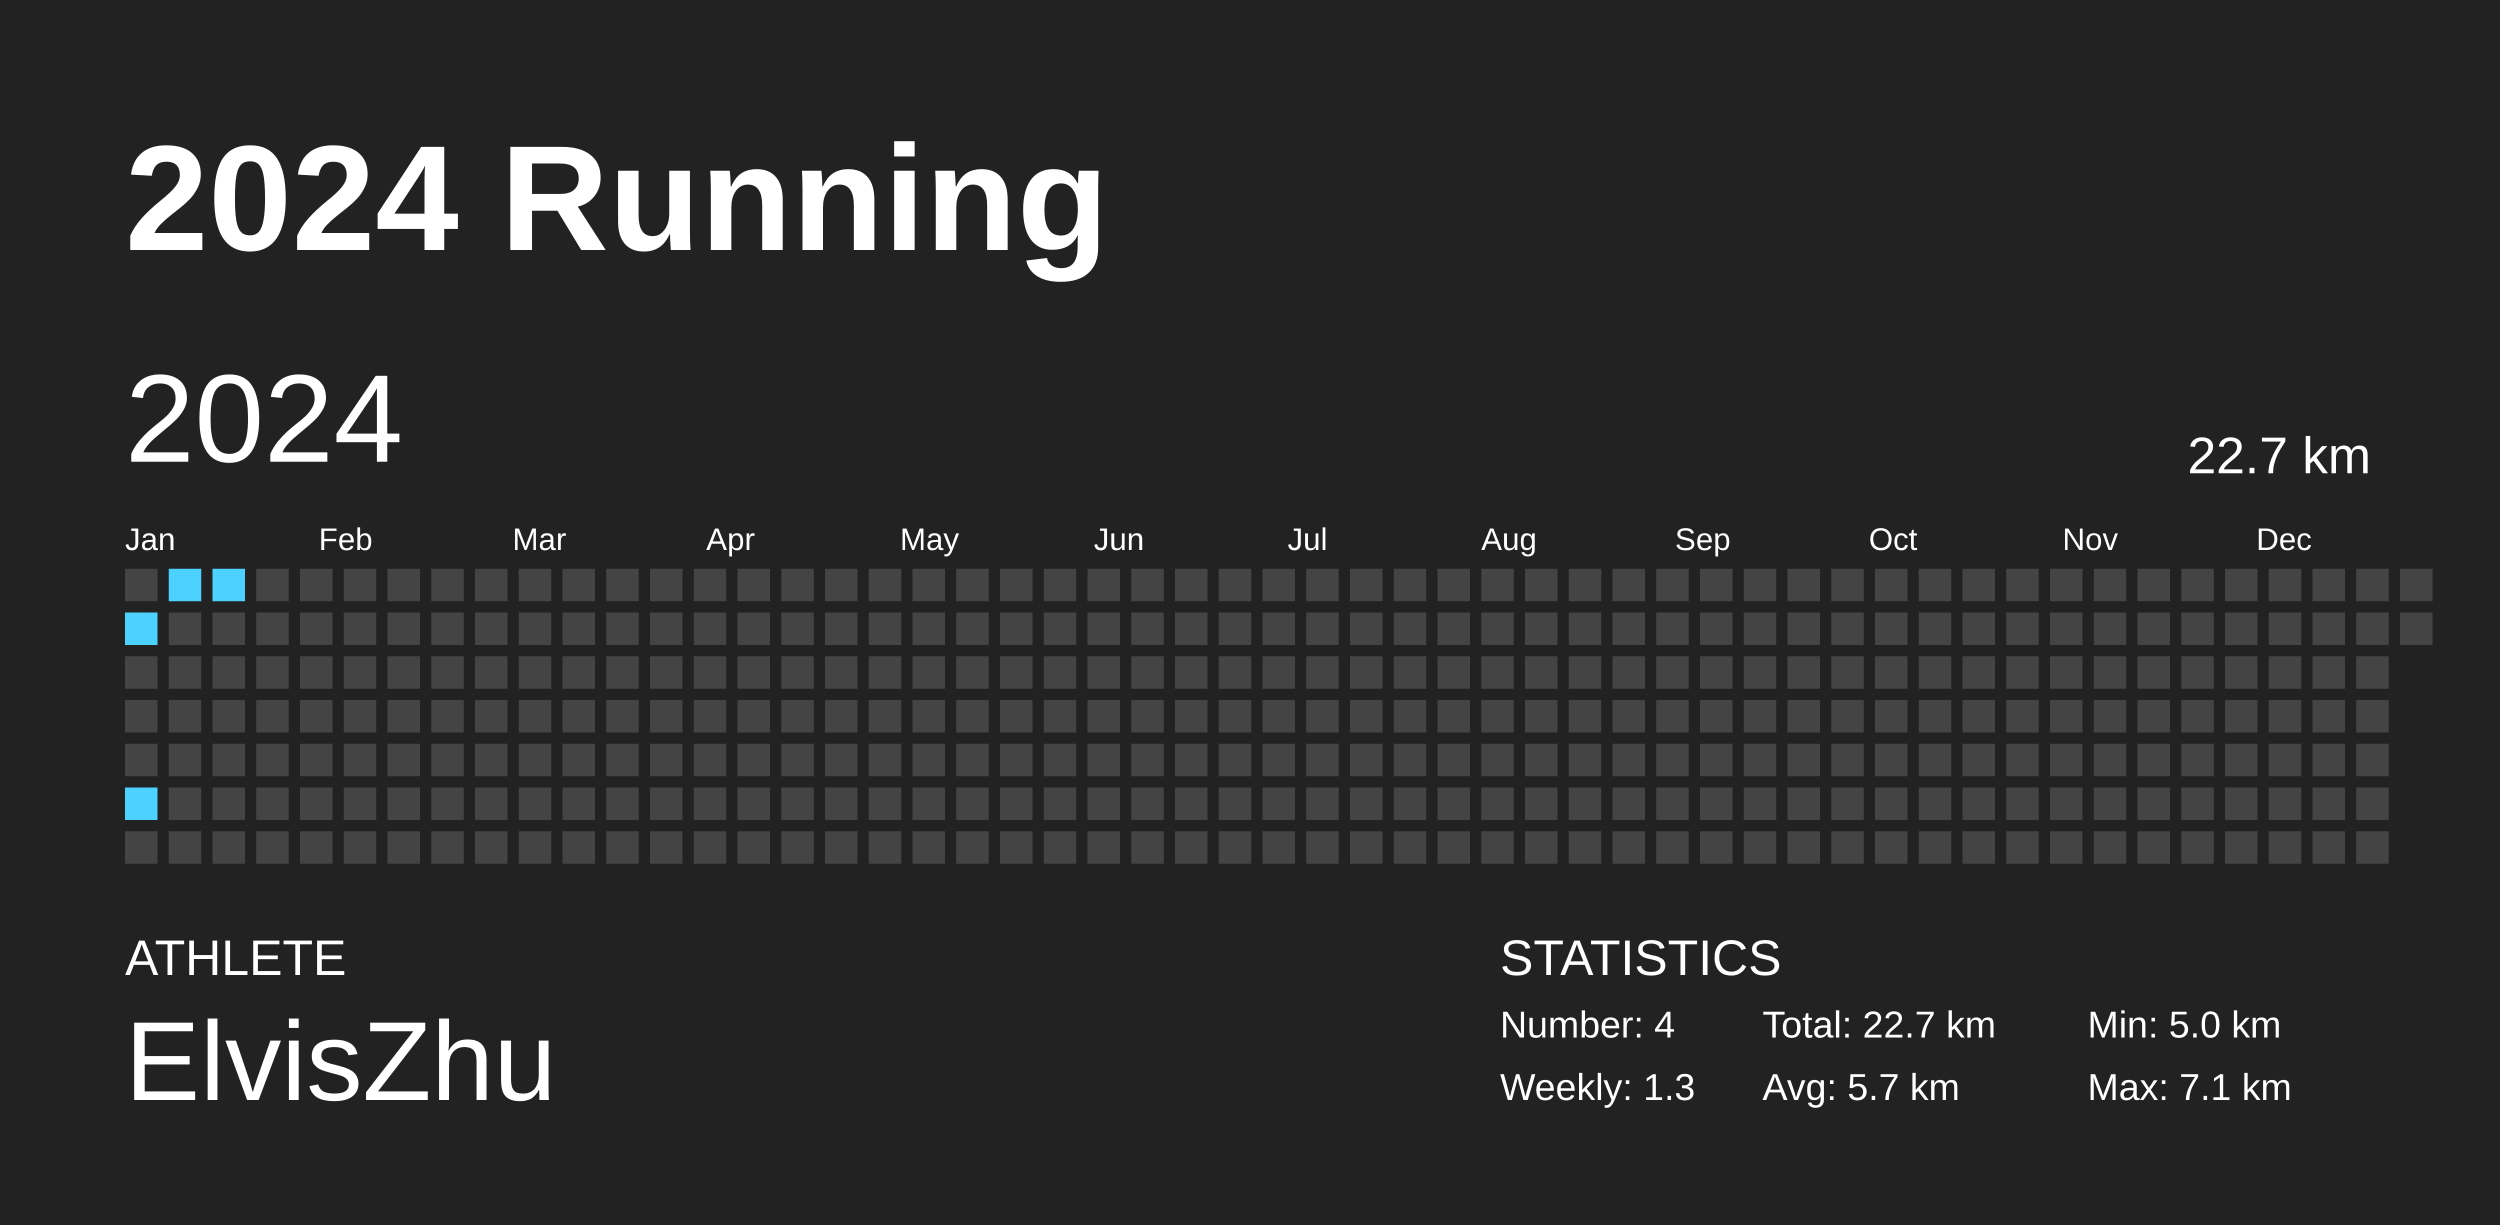
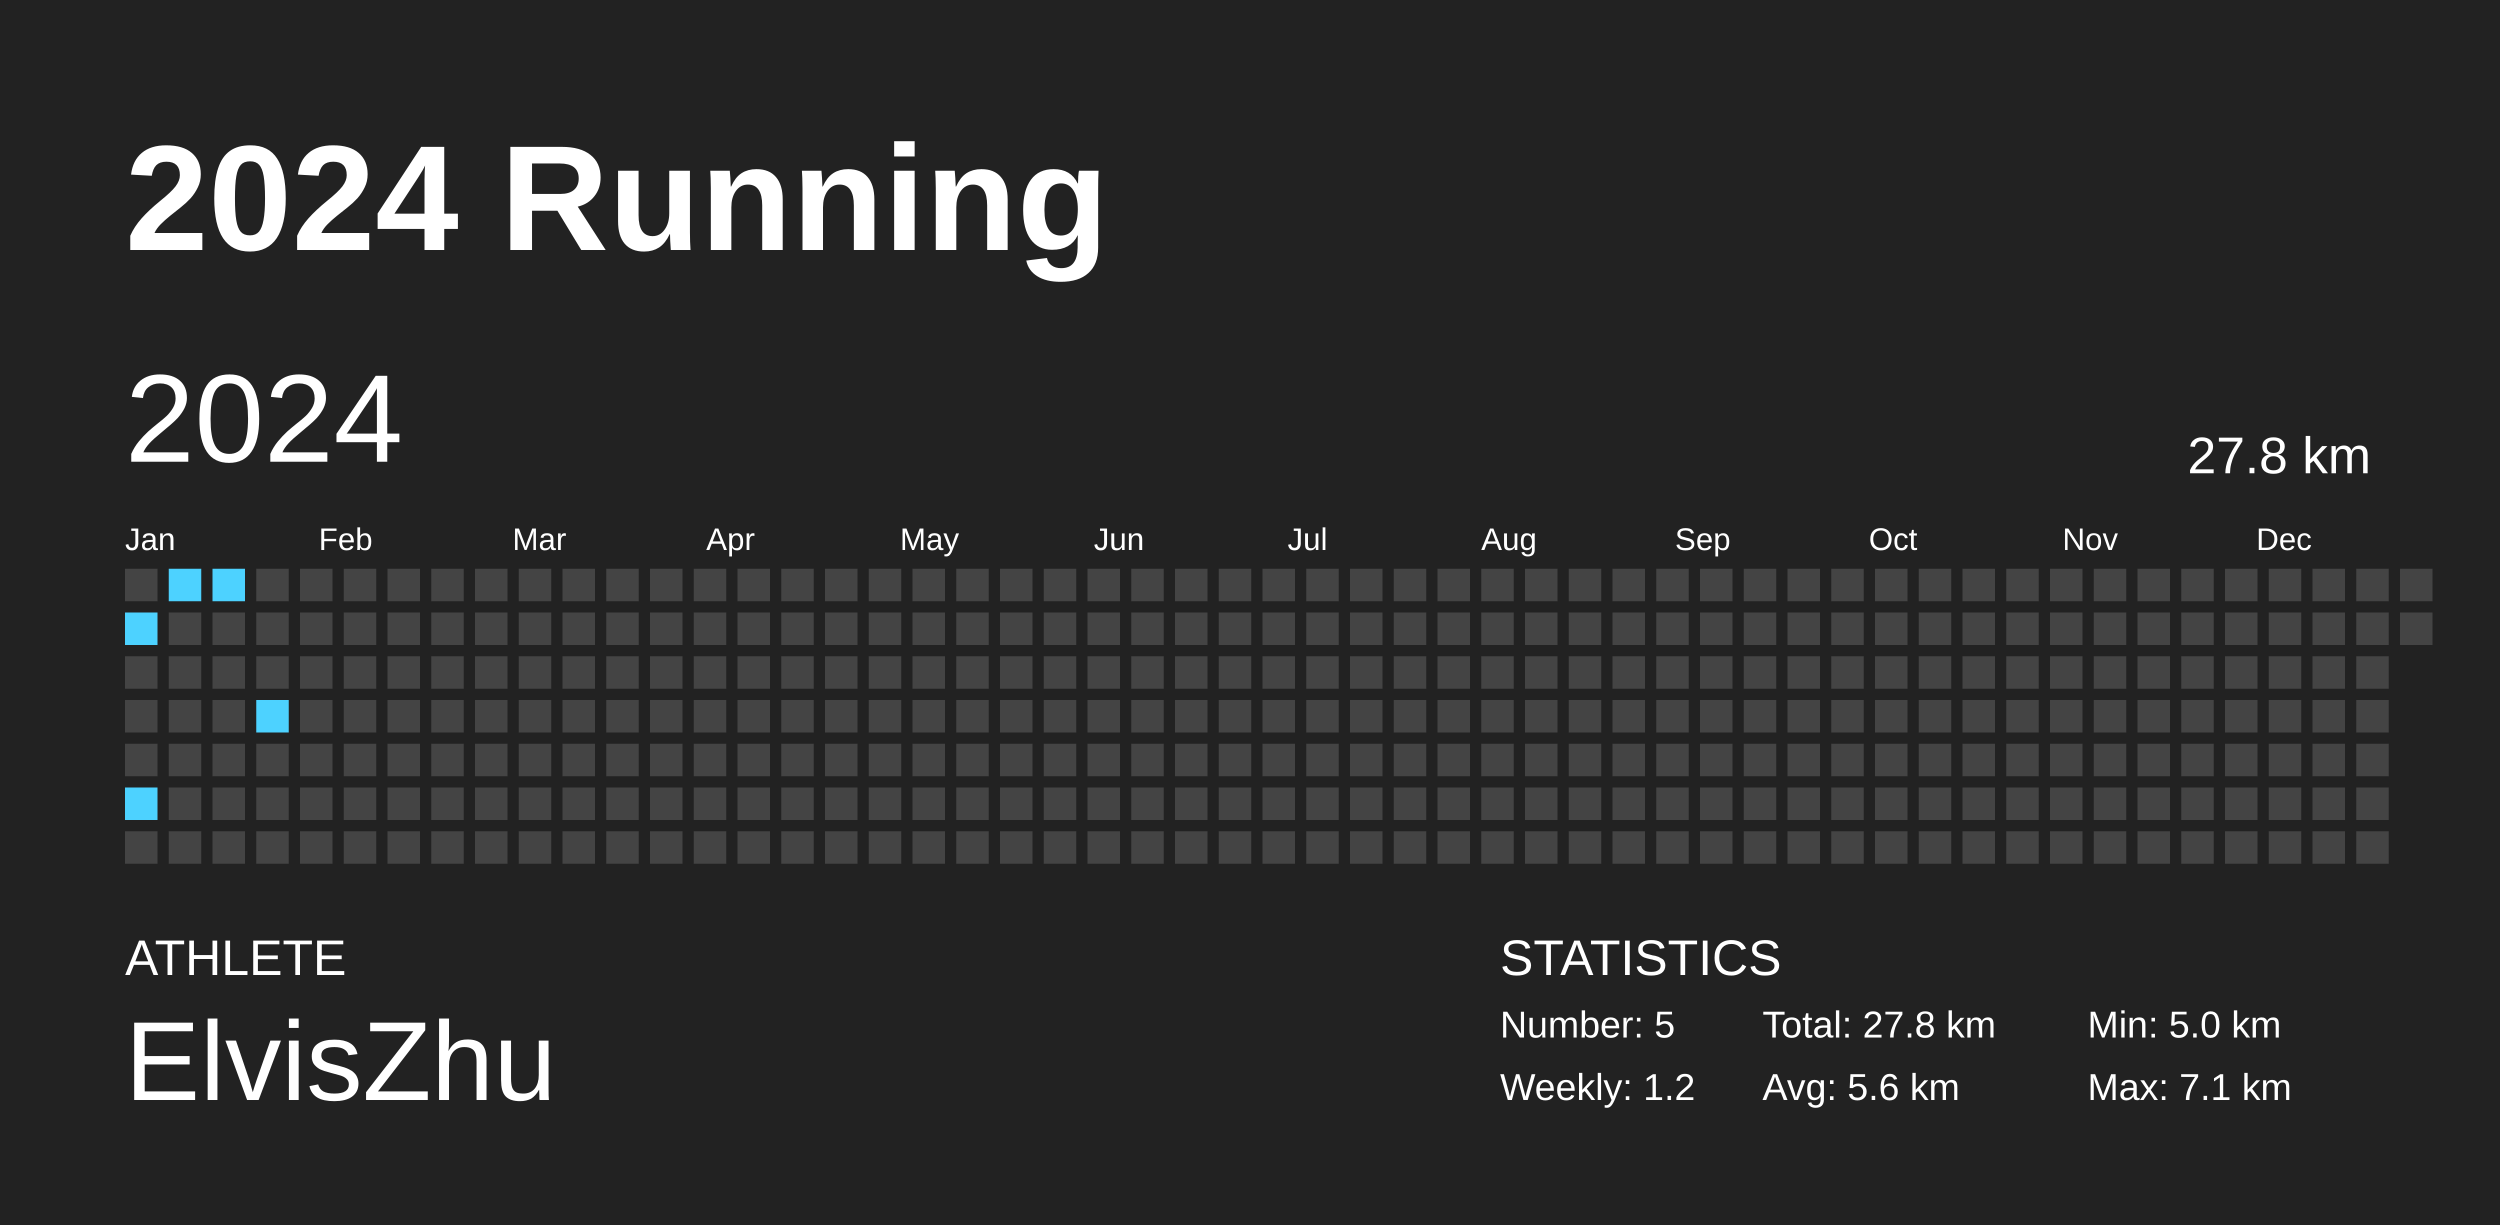
<svg xmlns="http://www.w3.org/2000/svg" baseProfile="full" height="98mm" version="1.1" viewBox="0,0,200,98" width="200mm">
  <defs />
  <rect fill="#222222" height="98" width="200" x="0" y="0" />
  <text fill="#FFFFFF" style="font-size:12px; font-family:Arial; font-weight:bold;" x="10" y="20">2024 Running</text>
  <text fill="#FFFFFF" style="font-size:4px; font-family:Arial" x="10" y="78">ATHLETE</text>
  <text fill="#FFFFFF" style="font-size:9px; font-family:Arial" x="10" y="88">ElvisZhu</text>
  <text fill="#FFFFFF" style="font-size:4px; font-family:Arial" x="120" y="78">STATISTICS</text>
-   <text fill="#FFFFFF" style="font-size:3px; font-family:Arial" x="120" y="83">Number: 4</text>
-   <text fill="#FFFFFF" style="font-size:3px; font-family:Arial" x="120" y="88">Weekly: 1.3</text>
-   <text fill="#FFFFFF" style="font-size:3px; font-family:Arial" x="141" y="83">Total: 22.7 km</text>
-   <text fill="#FFFFFF" style="font-size:3px; font-family:Arial" x="141" y="88">Avg: 5.7 km</text>
+   <text fill="#FFFFFF" style="font-size:3px; font-family:Arial" x="120" y="83">Number: 5</text>
+   <text fill="#FFFFFF" style="font-size:3px; font-family:Arial" x="120" y="88">Weekly: 1.2</text>
+   <text fill="#FFFFFF" style="font-size:3px; font-family:Arial" x="141" y="83">Total: 27.8 km</text>
+   <text fill="#FFFFFF" style="font-size:3px; font-family:Arial" x="141" y="88">Avg: 5.6 km</text>
  <text fill="#FFFFFF" style="font-size:3px; font-family:Arial" x="167" y="83">Min: 5.0 km</text>
  <text fill="#FFFFFF" style="font-size:3px; font-family:Arial" x="167" y="88">Max: 7.1 km</text>
  <text dominant-baseline="hanging" fill="#FFFFFF" style="font-size:10.0px; font-family:Arial;" x="10" y="30">2024</text>
-   <text dominant-baseline="hanging" fill="#FFFFFF" style="font-size:4.125px; font-family:Arial;" x="175" y="35">22.7 km</text>
+   <text dominant-baseline="hanging" fill="#FFFFFF" style="font-size:4.125px; font-family:Arial;" x="175" y="35">27.8 km</text>
  <text fill="#FFFFFF" style="font-size:2.5px; font-family:Arial" x="10.0" y="44">Jan</text>
  <text fill="#FFFFFF" style="font-size:2.5px; font-family:Arial" x="25.5" y="44">Feb</text>
  <text fill="#FFFFFF" style="font-size:2.5px; font-family:Arial" x="41.0" y="44">Mar</text>
  <text fill="#FFFFFF" style="font-size:2.5px; font-family:Arial" x="56.5" y="44">Apr</text>
  <text fill="#FFFFFF" style="font-size:2.5px; font-family:Arial" x="72.0" y="44">May</text>
  <text fill="#FFFFFF" style="font-size:2.5px; font-family:Arial" x="87.5" y="44">Jun</text>
  <text fill="#FFFFFF" style="font-size:2.5px; font-family:Arial" x="103.0" y="44">Jul</text>
  <text fill="#FFFFFF" style="font-size:2.5px; font-family:Arial" x="118.5" y="44">Aug</text>
  <text fill="#FFFFFF" style="font-size:2.5px; font-family:Arial" x="134.0" y="44">Sep</text>
  <text fill="#FFFFFF" style="font-size:2.5px; font-family:Arial" x="149.5" y="44">Oct</text>
  <text fill="#FFFFFF" style="font-size:2.5px; font-family:Arial" x="165.0" y="44">Nov</text>
  <text fill="#FFFFFF" style="font-size:2.5px; font-family:Arial" x="180.5" y="44">Dec</text>
  <rect fill="#444444" height="2.6" width="2.6" x="10.0" y="45.5" />
  <rect fill="#4dd2ff" height="2.6" width="2.6" x="10.0" y="49.0" />
  <rect fill="#444444" height="2.6" width="2.6" x="10.0" y="52.5" />
  <rect fill="#444444" height="2.6" width="2.6" x="10.0" y="56.0" />
  <rect fill="#444444" height="2.6" width="2.6" x="10.0" y="59.5" />
  <rect fill="#4dd2ff" height="2.6" width="2.6" x="10.0" y="63.0" />
  <rect fill="#444444" height="2.6" width="2.6" x="10.0" y="66.5" />
  <rect fill="#4dd2ff" height="2.6" width="2.6" x="13.5" y="45.5" />
  <rect fill="#444444" height="2.6" width="2.6" x="13.5" y="49.0" />
  <rect fill="#444444" height="2.6" width="2.6" x="13.5" y="52.5" />
  <rect fill="#444444" height="2.6" width="2.6" x="13.5" y="56.0" />
  <rect fill="#444444" height="2.6" width="2.6" x="13.5" y="59.5" />
  <rect fill="#444444" height="2.6" width="2.6" x="13.5" y="63.0" />
  <rect fill="#444444" height="2.6" width="2.6" x="13.5" y="66.5" />
  <rect fill="#4dd2ff" height="2.6" width="2.6" x="17.0" y="45.5" />
  <rect fill="#444444" height="2.6" width="2.6" x="17.0" y="49.0" />
  <rect fill="#444444" height="2.6" width="2.6" x="17.0" y="52.5" />
  <rect fill="#444444" height="2.6" width="2.6" x="17.0" y="56.0" />
  <rect fill="#444444" height="2.6" width="2.6" x="17.0" y="59.5" />
  <rect fill="#444444" height="2.6" width="2.6" x="17.0" y="63.0" />
  <rect fill="#444444" height="2.6" width="2.6" x="17.0" y="66.5" />
  <rect fill="#444444" height="2.6" width="2.6" x="20.5" y="45.5" />
  <rect fill="#444444" height="2.6" width="2.6" x="20.5" y="49.0" />
  <rect fill="#444444" height="2.6" width="2.6" x="20.5" y="52.5" />
-   <rect fill="#444444" height="2.6" width="2.6" x="20.5" y="56.0" />
+   <rect fill="#4dd2ff" height="2.6" width="2.6" x="20.5" y="56.0" />
  <rect fill="#444444" height="2.6" width="2.6" x="20.5" y="59.5" />
  <rect fill="#444444" height="2.6" width="2.6" x="20.5" y="63.0" />
  <rect fill="#444444" height="2.6" width="2.6" x="20.5" y="66.5" />
  <rect fill="#444444" height="2.6" width="2.6" x="24.0" y="45.5" />
  <rect fill="#444444" height="2.6" width="2.6" x="24.0" y="49.0" />
  <rect fill="#444444" height="2.6" width="2.6" x="24.0" y="52.5" />
  <rect fill="#444444" height="2.6" width="2.6" x="24.0" y="56.0" />
  <rect fill="#444444" height="2.6" width="2.6" x="24.0" y="59.5" />
  <rect fill="#444444" height="2.6" width="2.6" x="24.0" y="63.0" />
  <rect fill="#444444" height="2.6" width="2.6" x="24.0" y="66.5" />
  <rect fill="#444444" height="2.6" width="2.6" x="27.5" y="45.5" />
  <rect fill="#444444" height="2.6" width="2.6" x="27.5" y="49.0" />
  <rect fill="#444444" height="2.6" width="2.6" x="27.5" y="52.5" />
  <rect fill="#444444" height="2.6" width="2.6" x="27.5" y="56.0" />
  <rect fill="#444444" height="2.6" width="2.6" x="27.5" y="59.5" />
  <rect fill="#444444" height="2.6" width="2.6" x="27.5" y="63.0" />
  <rect fill="#444444" height="2.6" width="2.6" x="27.5" y="66.5" />
  <rect fill="#444444" height="2.6" width="2.6" x="31.0" y="45.5" />
  <rect fill="#444444" height="2.6" width="2.6" x="31.0" y="49.0" />
  <rect fill="#444444" height="2.6" width="2.6" x="31.0" y="52.5" />
  <rect fill="#444444" height="2.6" width="2.6" x="31.0" y="56.0" />
  <rect fill="#444444" height="2.6" width="2.6" x="31.0" y="59.5" />
  <rect fill="#444444" height="2.6" width="2.6" x="31.0" y="63.0" />
  <rect fill="#444444" height="2.6" width="2.6" x="31.0" y="66.5" />
  <rect fill="#444444" height="2.6" width="2.6" x="34.5" y="45.5" />
  <rect fill="#444444" height="2.6" width="2.6" x="34.5" y="49.0" />
  <rect fill="#444444" height="2.6" width="2.6" x="34.5" y="52.5" />
  <rect fill="#444444" height="2.6" width="2.6" x="34.5" y="56.0" />
  <rect fill="#444444" height="2.6" width="2.6" x="34.5" y="59.5" />
  <rect fill="#444444" height="2.6" width="2.6" x="34.5" y="63.0" />
  <rect fill="#444444" height="2.6" width="2.6" x="34.5" y="66.5" />
  <rect fill="#444444" height="2.6" width="2.6" x="38.0" y="45.5" />
  <rect fill="#444444" height="2.6" width="2.6" x="38.0" y="49.0" />
  <rect fill="#444444" height="2.6" width="2.6" x="38.0" y="52.5" />
  <rect fill="#444444" height="2.6" width="2.6" x="38.0" y="56.0" />
  <rect fill="#444444" height="2.6" width="2.6" x="38.0" y="59.5" />
  <rect fill="#444444" height="2.6" width="2.6" x="38.0" y="63.0" />
  <rect fill="#444444" height="2.6" width="2.6" x="38.0" y="66.5" />
  <rect fill="#444444" height="2.6" width="2.6" x="41.5" y="45.5" />
  <rect fill="#444444" height="2.6" width="2.6" x="41.5" y="49.0" />
  <rect fill="#444444" height="2.6" width="2.6" x="41.5" y="52.5" />
  <rect fill="#444444" height="2.6" width="2.6" x="41.5" y="56.0" />
  <rect fill="#444444" height="2.6" width="2.6" x="41.5" y="59.5" />
  <rect fill="#444444" height="2.6" width="2.6" x="41.5" y="63.0" />
  <rect fill="#444444" height="2.6" width="2.6" x="41.5" y="66.5" />
  <rect fill="#444444" height="2.6" width="2.6" x="45.0" y="45.5" />
  <rect fill="#444444" height="2.6" width="2.6" x="45.0" y="49.0" />
  <rect fill="#444444" height="2.6" width="2.6" x="45.0" y="52.5" />
  <rect fill="#444444" height="2.6" width="2.6" x="45.0" y="56.0" />
  <rect fill="#444444" height="2.6" width="2.6" x="45.0" y="59.5" />
  <rect fill="#444444" height="2.6" width="2.6" x="45.0" y="63.0" />
  <rect fill="#444444" height="2.6" width="2.6" x="45.0" y="66.5" />
  <rect fill="#444444" height="2.6" width="2.6" x="48.5" y="45.5" />
  <rect fill="#444444" height="2.6" width="2.6" x="48.5" y="49.0" />
  <rect fill="#444444" height="2.6" width="2.6" x="48.5" y="52.5" />
  <rect fill="#444444" height="2.6" width="2.6" x="48.5" y="56.0" />
  <rect fill="#444444" height="2.6" width="2.6" x="48.5" y="59.5" />
  <rect fill="#444444" height="2.6" width="2.6" x="48.5" y="63.0" />
  <rect fill="#444444" height="2.6" width="2.6" x="48.5" y="66.5" />
  <rect fill="#444444" height="2.6" width="2.6" x="52.0" y="45.5" />
  <rect fill="#444444" height="2.6" width="2.6" x="52.0" y="49.0" />
  <rect fill="#444444" height="2.6" width="2.6" x="52.0" y="52.5" />
  <rect fill="#444444" height="2.6" width="2.6" x="52.0" y="56.0" />
  <rect fill="#444444" height="2.6" width="2.6" x="52.0" y="59.5" />
  <rect fill="#444444" height="2.6" width="2.6" x="52.0" y="63.0" />
  <rect fill="#444444" height="2.6" width="2.6" x="52.0" y="66.5" />
  <rect fill="#444444" height="2.6" width="2.6" x="55.5" y="45.5" />
  <rect fill="#444444" height="2.6" width="2.6" x="55.5" y="49.0" />
  <rect fill="#444444" height="2.6" width="2.6" x="55.5" y="52.5" />
  <rect fill="#444444" height="2.6" width="2.6" x="55.5" y="56.0" />
  <rect fill="#444444" height="2.6" width="2.6" x="55.5" y="59.5" />
  <rect fill="#444444" height="2.6" width="2.6" x="55.5" y="63.0" />
  <rect fill="#444444" height="2.6" width="2.6" x="55.5" y="66.5" />
  <rect fill="#444444" height="2.6" width="2.6" x="59.0" y="45.5" />
  <rect fill="#444444" height="2.6" width="2.6" x="59.0" y="49.0" />
  <rect fill="#444444" height="2.6" width="2.6" x="59.0" y="52.5" />
  <rect fill="#444444" height="2.6" width="2.6" x="59.0" y="56.0" />
  <rect fill="#444444" height="2.6" width="2.6" x="59.0" y="59.5" />
  <rect fill="#444444" height="2.6" width="2.6" x="59.0" y="63.0" />
  <rect fill="#444444" height="2.6" width="2.6" x="59.0" y="66.5" />
  <rect fill="#444444" height="2.6" width="2.6" x="62.5" y="45.5" />
  <rect fill="#444444" height="2.6" width="2.6" x="62.5" y="49.0" />
  <rect fill="#444444" height="2.6" width="2.6" x="62.5" y="52.5" />
  <rect fill="#444444" height="2.6" width="2.6" x="62.5" y="56.0" />
  <rect fill="#444444" height="2.6" width="2.6" x="62.5" y="59.5" />
  <rect fill="#444444" height="2.6" width="2.6" x="62.5" y="63.0" />
  <rect fill="#444444" height="2.6" width="2.6" x="62.5" y="66.5" />
  <rect fill="#444444" height="2.6" width="2.6" x="66.0" y="45.5" />
  <rect fill="#444444" height="2.6" width="2.6" x="66.0" y="49.0" />
  <rect fill="#444444" height="2.6" width="2.6" x="66.0" y="52.5" />
  <rect fill="#444444" height="2.6" width="2.6" x="66.0" y="56.0" />
  <rect fill="#444444" height="2.6" width="2.6" x="66.0" y="59.5" />
  <rect fill="#444444" height="2.6" width="2.6" x="66.0" y="63.0" />
  <rect fill="#444444" height="2.6" width="2.6" x="66.0" y="66.5" />
  <rect fill="#444444" height="2.6" width="2.6" x="69.5" y="45.5" />
  <rect fill="#444444" height="2.6" width="2.6" x="69.5" y="49.0" />
  <rect fill="#444444" height="2.6" width="2.6" x="69.5" y="52.5" />
  <rect fill="#444444" height="2.6" width="2.6" x="69.5" y="56.0" />
  <rect fill="#444444" height="2.6" width="2.6" x="69.5" y="59.5" />
  <rect fill="#444444" height="2.6" width="2.6" x="69.5" y="63.0" />
  <rect fill="#444444" height="2.6" width="2.6" x="69.5" y="66.5" />
  <rect fill="#444444" height="2.6" width="2.6" x="73.0" y="45.5" />
  <rect fill="#444444" height="2.6" width="2.6" x="73.0" y="49.0" />
  <rect fill="#444444" height="2.6" width="2.6" x="73.0" y="52.5" />
  <rect fill="#444444" height="2.6" width="2.6" x="73.0" y="56.0" />
  <rect fill="#444444" height="2.6" width="2.6" x="73.0" y="59.5" />
  <rect fill="#444444" height="2.6" width="2.6" x="73.0" y="63.0" />
  <rect fill="#444444" height="2.6" width="2.6" x="73.0" y="66.5" />
  <rect fill="#444444" height="2.6" width="2.6" x="76.5" y="45.5" />
  <rect fill="#444444" height="2.6" width="2.6" x="76.5" y="49.0" />
  <rect fill="#444444" height="2.6" width="2.6" x="76.5" y="52.5" />
  <rect fill="#444444" height="2.6" width="2.6" x="76.5" y="56.0" />
  <rect fill="#444444" height="2.6" width="2.6" x="76.5" y="59.5" />
  <rect fill="#444444" height="2.6" width="2.6" x="76.5" y="63.0" />
  <rect fill="#444444" height="2.6" width="2.6" x="76.5" y="66.5" />
  <rect fill="#444444" height="2.6" width="2.6" x="80.0" y="45.5" />
  <rect fill="#444444" height="2.6" width="2.6" x="80.0" y="49.0" />
  <rect fill="#444444" height="2.6" width="2.6" x="80.0" y="52.5" />
  <rect fill="#444444" height="2.6" width="2.6" x="80.0" y="56.0" />
  <rect fill="#444444" height="2.6" width="2.6" x="80.0" y="59.5" />
  <rect fill="#444444" height="2.6" width="2.6" x="80.0" y="63.0" />
  <rect fill="#444444" height="2.6" width="2.6" x="80.0" y="66.5" />
  <rect fill="#444444" height="2.6" width="2.6" x="83.5" y="45.5" />
  <rect fill="#444444" height="2.6" width="2.6" x="83.5" y="49.0" />
  <rect fill="#444444" height="2.6" width="2.6" x="83.5" y="52.5" />
  <rect fill="#444444" height="2.6" width="2.6" x="83.5" y="56.0" />
  <rect fill="#444444" height="2.6" width="2.6" x="83.5" y="59.5" />
  <rect fill="#444444" height="2.6" width="2.6" x="83.5" y="63.0" />
  <rect fill="#444444" height="2.6" width="2.6" x="83.5" y="66.5" />
  <rect fill="#444444" height="2.6" width="2.6" x="87.0" y="45.5" />
  <rect fill="#444444" height="2.6" width="2.6" x="87.0" y="49.0" />
  <rect fill="#444444" height="2.6" width="2.6" x="87.0" y="52.5" />
  <rect fill="#444444" height="2.6" width="2.6" x="87.0" y="56.0" />
  <rect fill="#444444" height="2.6" width="2.6" x="87.0" y="59.5" />
  <rect fill="#444444" height="2.6" width="2.6" x="87.0" y="63.0" />
  <rect fill="#444444" height="2.6" width="2.6" x="87.0" y="66.5" />
  <rect fill="#444444" height="2.6" width="2.6" x="90.5" y="45.5" />
  <rect fill="#444444" height="2.6" width="2.6" x="90.5" y="49.0" />
  <rect fill="#444444" height="2.6" width="2.6" x="90.5" y="52.5" />
  <rect fill="#444444" height="2.6" width="2.6" x="90.5" y="56.0" />
  <rect fill="#444444" height="2.6" width="2.6" x="90.5" y="59.5" />
  <rect fill="#444444" height="2.6" width="2.6" x="90.5" y="63.0" />
  <rect fill="#444444" height="2.6" width="2.6" x="90.5" y="66.5" />
  <rect fill="#444444" height="2.6" width="2.6" x="94.0" y="45.5" />
  <rect fill="#444444" height="2.6" width="2.6" x="94.0" y="49.0" />
  <rect fill="#444444" height="2.6" width="2.6" x="94.0" y="52.5" />
  <rect fill="#444444" height="2.6" width="2.6" x="94.0" y="56.0" />
  <rect fill="#444444" height="2.6" width="2.6" x="94.0" y="59.5" />
  <rect fill="#444444" height="2.6" width="2.6" x="94.0" y="63.0" />
  <rect fill="#444444" height="2.6" width="2.6" x="94.0" y="66.5" />
  <rect fill="#444444" height="2.6" width="2.6" x="97.5" y="45.5" />
  <rect fill="#444444" height="2.6" width="2.6" x="97.5" y="49.0" />
  <rect fill="#444444" height="2.6" width="2.6" x="97.5" y="52.5" />
  <rect fill="#444444" height="2.6" width="2.6" x="97.5" y="56.0" />
  <rect fill="#444444" height="2.6" width="2.6" x="97.5" y="59.5" />
  <rect fill="#444444" height="2.6" width="2.6" x="97.5" y="63.0" />
  <rect fill="#444444" height="2.6" width="2.6" x="97.5" y="66.5" />
  <rect fill="#444444" height="2.6" width="2.6" x="101.0" y="45.5" />
  <rect fill="#444444" height="2.6" width="2.6" x="101.0" y="49.0" />
  <rect fill="#444444" height="2.6" width="2.6" x="101.0" y="52.5" />
  <rect fill="#444444" height="2.6" width="2.6" x="101.0" y="56.0" />
  <rect fill="#444444" height="2.6" width="2.6" x="101.0" y="59.5" />
  <rect fill="#444444" height="2.6" width="2.6" x="101.0" y="63.0" />
  <rect fill="#444444" height="2.6" width="2.6" x="101.0" y="66.5" />
  <rect fill="#444444" height="2.6" width="2.6" x="104.5" y="45.5" />
  <rect fill="#444444" height="2.6" width="2.6" x="104.5" y="49.0" />
  <rect fill="#444444" height="2.6" width="2.6" x="104.5" y="52.5" />
  <rect fill="#444444" height="2.6" width="2.6" x="104.5" y="56.0" />
  <rect fill="#444444" height="2.6" width="2.6" x="104.5" y="59.5" />
  <rect fill="#444444" height="2.6" width="2.6" x="104.5" y="63.0" />
  <rect fill="#444444" height="2.6" width="2.6" x="104.5" y="66.5" />
  <rect fill="#444444" height="2.6" width="2.6" x="108.0" y="45.5" />
  <rect fill="#444444" height="2.6" width="2.6" x="108.0" y="49.0" />
  <rect fill="#444444" height="2.6" width="2.6" x="108.0" y="52.5" />
  <rect fill="#444444" height="2.6" width="2.6" x="108.0" y="56.0" />
  <rect fill="#444444" height="2.6" width="2.6" x="108.0" y="59.5" />
  <rect fill="#444444" height="2.6" width="2.6" x="108.0" y="63.0" />
  <rect fill="#444444" height="2.6" width="2.6" x="108.0" y="66.5" />
  <rect fill="#444444" height="2.6" width="2.6" x="111.5" y="45.5" />
  <rect fill="#444444" height="2.6" width="2.6" x="111.5" y="49.0" />
  <rect fill="#444444" height="2.6" width="2.6" x="111.5" y="52.5" />
  <rect fill="#444444" height="2.6" width="2.6" x="111.5" y="56.0" />
  <rect fill="#444444" height="2.6" width="2.6" x="111.5" y="59.5" />
  <rect fill="#444444" height="2.6" width="2.6" x="111.5" y="63.0" />
  <rect fill="#444444" height="2.6" width="2.6" x="111.5" y="66.5" />
  <rect fill="#444444" height="2.6" width="2.6" x="115.0" y="45.5" />
  <rect fill="#444444" height="2.6" width="2.6" x="115.0" y="49.0" />
  <rect fill="#444444" height="2.6" width="2.6" x="115.0" y="52.5" />
  <rect fill="#444444" height="2.6" width="2.6" x="115.0" y="56.0" />
  <rect fill="#444444" height="2.6" width="2.6" x="115.0" y="59.5" />
  <rect fill="#444444" height="2.6" width="2.6" x="115.0" y="63.0" />
  <rect fill="#444444" height="2.6" width="2.6" x="115.0" y="66.5" />
  <rect fill="#444444" height="2.6" width="2.6" x="118.5" y="45.5" />
  <rect fill="#444444" height="2.6" width="2.6" x="118.5" y="49.0" />
  <rect fill="#444444" height="2.6" width="2.6" x="118.5" y="52.5" />
  <rect fill="#444444" height="2.6" width="2.6" x="118.5" y="56.0" />
  <rect fill="#444444" height="2.6" width="2.6" x="118.5" y="59.5" />
  <rect fill="#444444" height="2.6" width="2.6" x="118.5" y="63.0" />
  <rect fill="#444444" height="2.6" width="2.6" x="118.5" y="66.5" />
  <rect fill="#444444" height="2.6" width="2.6" x="122.0" y="45.5" />
  <rect fill="#444444" height="2.6" width="2.6" x="122.0" y="49.0" />
  <rect fill="#444444" height="2.6" width="2.6" x="122.0" y="52.5" />
  <rect fill="#444444" height="2.6" width="2.6" x="122.0" y="56.0" />
  <rect fill="#444444" height="2.6" width="2.6" x="122.0" y="59.5" />
  <rect fill="#444444" height="2.6" width="2.6" x="122.0" y="63.0" />
  <rect fill="#444444" height="2.6" width="2.6" x="122.0" y="66.5" />
  <rect fill="#444444" height="2.6" width="2.6" x="125.5" y="45.5" />
  <rect fill="#444444" height="2.6" width="2.6" x="125.5" y="49.0" />
  <rect fill="#444444" height="2.6" width="2.6" x="125.5" y="52.5" />
  <rect fill="#444444" height="2.6" width="2.6" x="125.5" y="56.0" />
  <rect fill="#444444" height="2.6" width="2.6" x="125.5" y="59.5" />
  <rect fill="#444444" height="2.6" width="2.6" x="125.5" y="63.0" />
  <rect fill="#444444" height="2.6" width="2.6" x="125.5" y="66.5" />
  <rect fill="#444444" height="2.6" width="2.6" x="129.0" y="45.5" />
  <rect fill="#444444" height="2.6" width="2.6" x="129.0" y="49.0" />
  <rect fill="#444444" height="2.6" width="2.6" x="129.0" y="52.5" />
  <rect fill="#444444" height="2.6" width="2.6" x="129.0" y="56.0" />
  <rect fill="#444444" height="2.6" width="2.6" x="129.0" y="59.5" />
  <rect fill="#444444" height="2.6" width="2.6" x="129.0" y="63.0" />
  <rect fill="#444444" height="2.6" width="2.6" x="129.0" y="66.5" />
  <rect fill="#444444" height="2.6" width="2.6" x="132.5" y="45.5" />
  <rect fill="#444444" height="2.6" width="2.6" x="132.5" y="49.0" />
  <rect fill="#444444" height="2.6" width="2.6" x="132.5" y="52.5" />
  <rect fill="#444444" height="2.6" width="2.6" x="132.5" y="56.0" />
  <rect fill="#444444" height="2.6" width="2.6" x="132.5" y="59.5" />
  <rect fill="#444444" height="2.6" width="2.6" x="132.5" y="63.0" />
  <rect fill="#444444" height="2.6" width="2.6" x="132.5" y="66.5" />
  <rect fill="#444444" height="2.6" width="2.6" x="136.0" y="45.5" />
  <rect fill="#444444" height="2.6" width="2.6" x="136.0" y="49.0" />
  <rect fill="#444444" height="2.6" width="2.6" x="136.0" y="52.5" />
  <rect fill="#444444" height="2.6" width="2.6" x="136.0" y="56.0" />
  <rect fill="#444444" height="2.6" width="2.6" x="136.0" y="59.5" />
  <rect fill="#444444" height="2.6" width="2.6" x="136.0" y="63.0" />
  <rect fill="#444444" height="2.6" width="2.6" x="136.0" y="66.5" />
  <rect fill="#444444" height="2.6" width="2.6" x="139.5" y="45.5" />
  <rect fill="#444444" height="2.6" width="2.6" x="139.5" y="49.0" />
  <rect fill="#444444" height="2.6" width="2.6" x="139.5" y="52.5" />
  <rect fill="#444444" height="2.6" width="2.6" x="139.5" y="56.0" />
  <rect fill="#444444" height="2.6" width="2.6" x="139.5" y="59.5" />
  <rect fill="#444444" height="2.6" width="2.6" x="139.5" y="63.0" />
  <rect fill="#444444" height="2.6" width="2.6" x="139.5" y="66.5" />
  <rect fill="#444444" height="2.6" width="2.6" x="143.0" y="45.5" />
  <rect fill="#444444" height="2.6" width="2.6" x="143.0" y="49.0" />
  <rect fill="#444444" height="2.6" width="2.6" x="143.0" y="52.5" />
  <rect fill="#444444" height="2.6" width="2.6" x="143.0" y="56.0" />
  <rect fill="#444444" height="2.6" width="2.6" x="143.0" y="59.5" />
  <rect fill="#444444" height="2.6" width="2.6" x="143.0" y="63.0" />
  <rect fill="#444444" height="2.6" width="2.6" x="143.0" y="66.5" />
  <rect fill="#444444" height="2.6" width="2.6" x="146.5" y="45.5" />
  <rect fill="#444444" height="2.6" width="2.6" x="146.5" y="49.0" />
  <rect fill="#444444" height="2.6" width="2.6" x="146.5" y="52.5" />
  <rect fill="#444444" height="2.6" width="2.6" x="146.5" y="56.0" />
  <rect fill="#444444" height="2.6" width="2.6" x="146.5" y="59.5" />
  <rect fill="#444444" height="2.6" width="2.6" x="146.5" y="63.0" />
  <rect fill="#444444" height="2.6" width="2.6" x="146.5" y="66.5" />
  <rect fill="#444444" height="2.6" width="2.6" x="150.0" y="45.5" />
  <rect fill="#444444" height="2.6" width="2.6" x="150.0" y="49.0" />
  <rect fill="#444444" height="2.6" width="2.6" x="150.0" y="52.5" />
  <rect fill="#444444" height="2.6" width="2.6" x="150.0" y="56.0" />
  <rect fill="#444444" height="2.6" width="2.6" x="150.0" y="59.5" />
  <rect fill="#444444" height="2.6" width="2.6" x="150.0" y="63.0" />
  <rect fill="#444444" height="2.6" width="2.6" x="150.0" y="66.5" />
  <rect fill="#444444" height="2.6" width="2.6" x="153.5" y="45.5" />
  <rect fill="#444444" height="2.6" width="2.6" x="153.5" y="49.0" />
  <rect fill="#444444" height="2.6" width="2.6" x="153.5" y="52.5" />
  <rect fill="#444444" height="2.6" width="2.6" x="153.5" y="56.0" />
  <rect fill="#444444" height="2.6" width="2.6" x="153.5" y="59.5" />
  <rect fill="#444444" height="2.6" width="2.6" x="153.5" y="63.0" />
  <rect fill="#444444" height="2.6" width="2.6" x="153.5" y="66.5" />
  <rect fill="#444444" height="2.6" width="2.6" x="157.0" y="45.5" />
  <rect fill="#444444" height="2.6" width="2.6" x="157.0" y="49.0" />
  <rect fill="#444444" height="2.6" width="2.6" x="157.0" y="52.5" />
  <rect fill="#444444" height="2.6" width="2.6" x="157.0" y="56.0" />
  <rect fill="#444444" height="2.6" width="2.6" x="157.0" y="59.5" />
  <rect fill="#444444" height="2.6" width="2.6" x="157.0" y="63.0" />
  <rect fill="#444444" height="2.6" width="2.6" x="157.0" y="66.5" />
  <rect fill="#444444" height="2.6" width="2.6" x="160.5" y="45.5" />
  <rect fill="#444444" height="2.6" width="2.6" x="160.5" y="49.0" />
  <rect fill="#444444" height="2.6" width="2.6" x="160.5" y="52.5" />
  <rect fill="#444444" height="2.6" width="2.6" x="160.5" y="56.0" />
  <rect fill="#444444" height="2.6" width="2.6" x="160.5" y="59.5" />
  <rect fill="#444444" height="2.6" width="2.6" x="160.5" y="63.0" />
  <rect fill="#444444" height="2.6" width="2.6" x="160.5" y="66.5" />
  <rect fill="#444444" height="2.6" width="2.6" x="164.0" y="45.5" />
  <rect fill="#444444" height="2.6" width="2.6" x="164.0" y="49.0" />
  <rect fill="#444444" height="2.6" width="2.6" x="164.0" y="52.5" />
  <rect fill="#444444" height="2.6" width="2.6" x="164.0" y="56.0" />
  <rect fill="#444444" height="2.6" width="2.6" x="164.0" y="59.5" />
  <rect fill="#444444" height="2.6" width="2.6" x="164.0" y="63.0" />
  <rect fill="#444444" height="2.6" width="2.6" x="164.0" y="66.5" />
  <rect fill="#444444" height="2.6" width="2.6" x="167.5" y="45.5" />
  <rect fill="#444444" height="2.6" width="2.6" x="167.5" y="49.0" />
  <rect fill="#444444" height="2.6" width="2.6" x="167.5" y="52.5" />
  <rect fill="#444444" height="2.6" width="2.6" x="167.5" y="56.0" />
  <rect fill="#444444" height="2.6" width="2.6" x="167.5" y="59.5" />
  <rect fill="#444444" height="2.6" width="2.6" x="167.5" y="63.0" />
  <rect fill="#444444" height="2.6" width="2.6" x="167.5" y="66.5" />
  <rect fill="#444444" height="2.6" width="2.6" x="171.0" y="45.5" />
  <rect fill="#444444" height="2.6" width="2.6" x="171.0" y="49.0" />
  <rect fill="#444444" height="2.6" width="2.6" x="171.0" y="52.5" />
  <rect fill="#444444" height="2.6" width="2.6" x="171.0" y="56.0" />
  <rect fill="#444444" height="2.6" width="2.6" x="171.0" y="59.5" />
  <rect fill="#444444" height="2.6" width="2.6" x="171.0" y="63.0" />
  <rect fill="#444444" height="2.6" width="2.6" x="171.0" y="66.5" />
  <rect fill="#444444" height="2.6" width="2.6" x="174.5" y="45.5" />
  <rect fill="#444444" height="2.6" width="2.6" x="174.5" y="49.0" />
  <rect fill="#444444" height="2.6" width="2.6" x="174.5" y="52.5" />
  <rect fill="#444444" height="2.6" width="2.6" x="174.5" y="56.0" />
  <rect fill="#444444" height="2.6" width="2.6" x="174.5" y="59.5" />
  <rect fill="#444444" height="2.6" width="2.6" x="174.5" y="63.0" />
  <rect fill="#444444" height="2.6" width="2.6" x="174.5" y="66.5" />
  <rect fill="#444444" height="2.6" width="2.6" x="178.0" y="45.5" />
  <rect fill="#444444" height="2.6" width="2.6" x="178.0" y="49.0" />
  <rect fill="#444444" height="2.6" width="2.6" x="178.0" y="52.5" />
  <rect fill="#444444" height="2.6" width="2.6" x="178.0" y="56.0" />
  <rect fill="#444444" height="2.6" width="2.6" x="178.0" y="59.5" />
  <rect fill="#444444" height="2.6" width="2.6" x="178.0" y="63.0" />
  <rect fill="#444444" height="2.6" width="2.6" x="178.0" y="66.5" />
  <rect fill="#444444" height="2.6" width="2.6" x="181.5" y="45.5" />
  <rect fill="#444444" height="2.6" width="2.6" x="181.5" y="49.0" />
  <rect fill="#444444" height="2.6" width="2.6" x="181.5" y="52.5" />
  <rect fill="#444444" height="2.6" width="2.6" x="181.5" y="56.0" />
  <rect fill="#444444" height="2.6" width="2.6" x="181.5" y="59.5" />
  <rect fill="#444444" height="2.6" width="2.6" x="181.5" y="63.0" />
  <rect fill="#444444" height="2.6" width="2.6" x="181.5" y="66.5" />
  <rect fill="#444444" height="2.6" width="2.6" x="185.0" y="45.5" />
  <rect fill="#444444" height="2.6" width="2.6" x="185.0" y="49.0" />
  <rect fill="#444444" height="2.6" width="2.6" x="185.0" y="52.5" />
  <rect fill="#444444" height="2.6" width="2.6" x="185.0" y="56.0" />
  <rect fill="#444444" height="2.6" width="2.6" x="185.0" y="59.5" />
  <rect fill="#444444" height="2.6" width="2.6" x="185.0" y="63.0" />
  <rect fill="#444444" height="2.6" width="2.6" x="185.0" y="66.5" />
  <rect fill="#444444" height="2.6" width="2.6" x="188.5" y="45.5" />
  <rect fill="#444444" height="2.6" width="2.6" x="188.5" y="49.0" />
  <rect fill="#444444" height="2.6" width="2.6" x="188.5" y="52.5" />
  <rect fill="#444444" height="2.6" width="2.6" x="188.5" y="56.0" />
  <rect fill="#444444" height="2.6" width="2.6" x="188.5" y="59.5" />
  <rect fill="#444444" height="2.6" width="2.6" x="188.5" y="63.0" />
  <rect fill="#444444" height="2.6" width="2.6" x="188.5" y="66.5" />
  <rect fill="#444444" height="2.6" width="2.6" x="192.0" y="45.5" />
  <rect fill="#444444" height="2.6" width="2.6" x="192.0" y="49.0" />
</svg>
